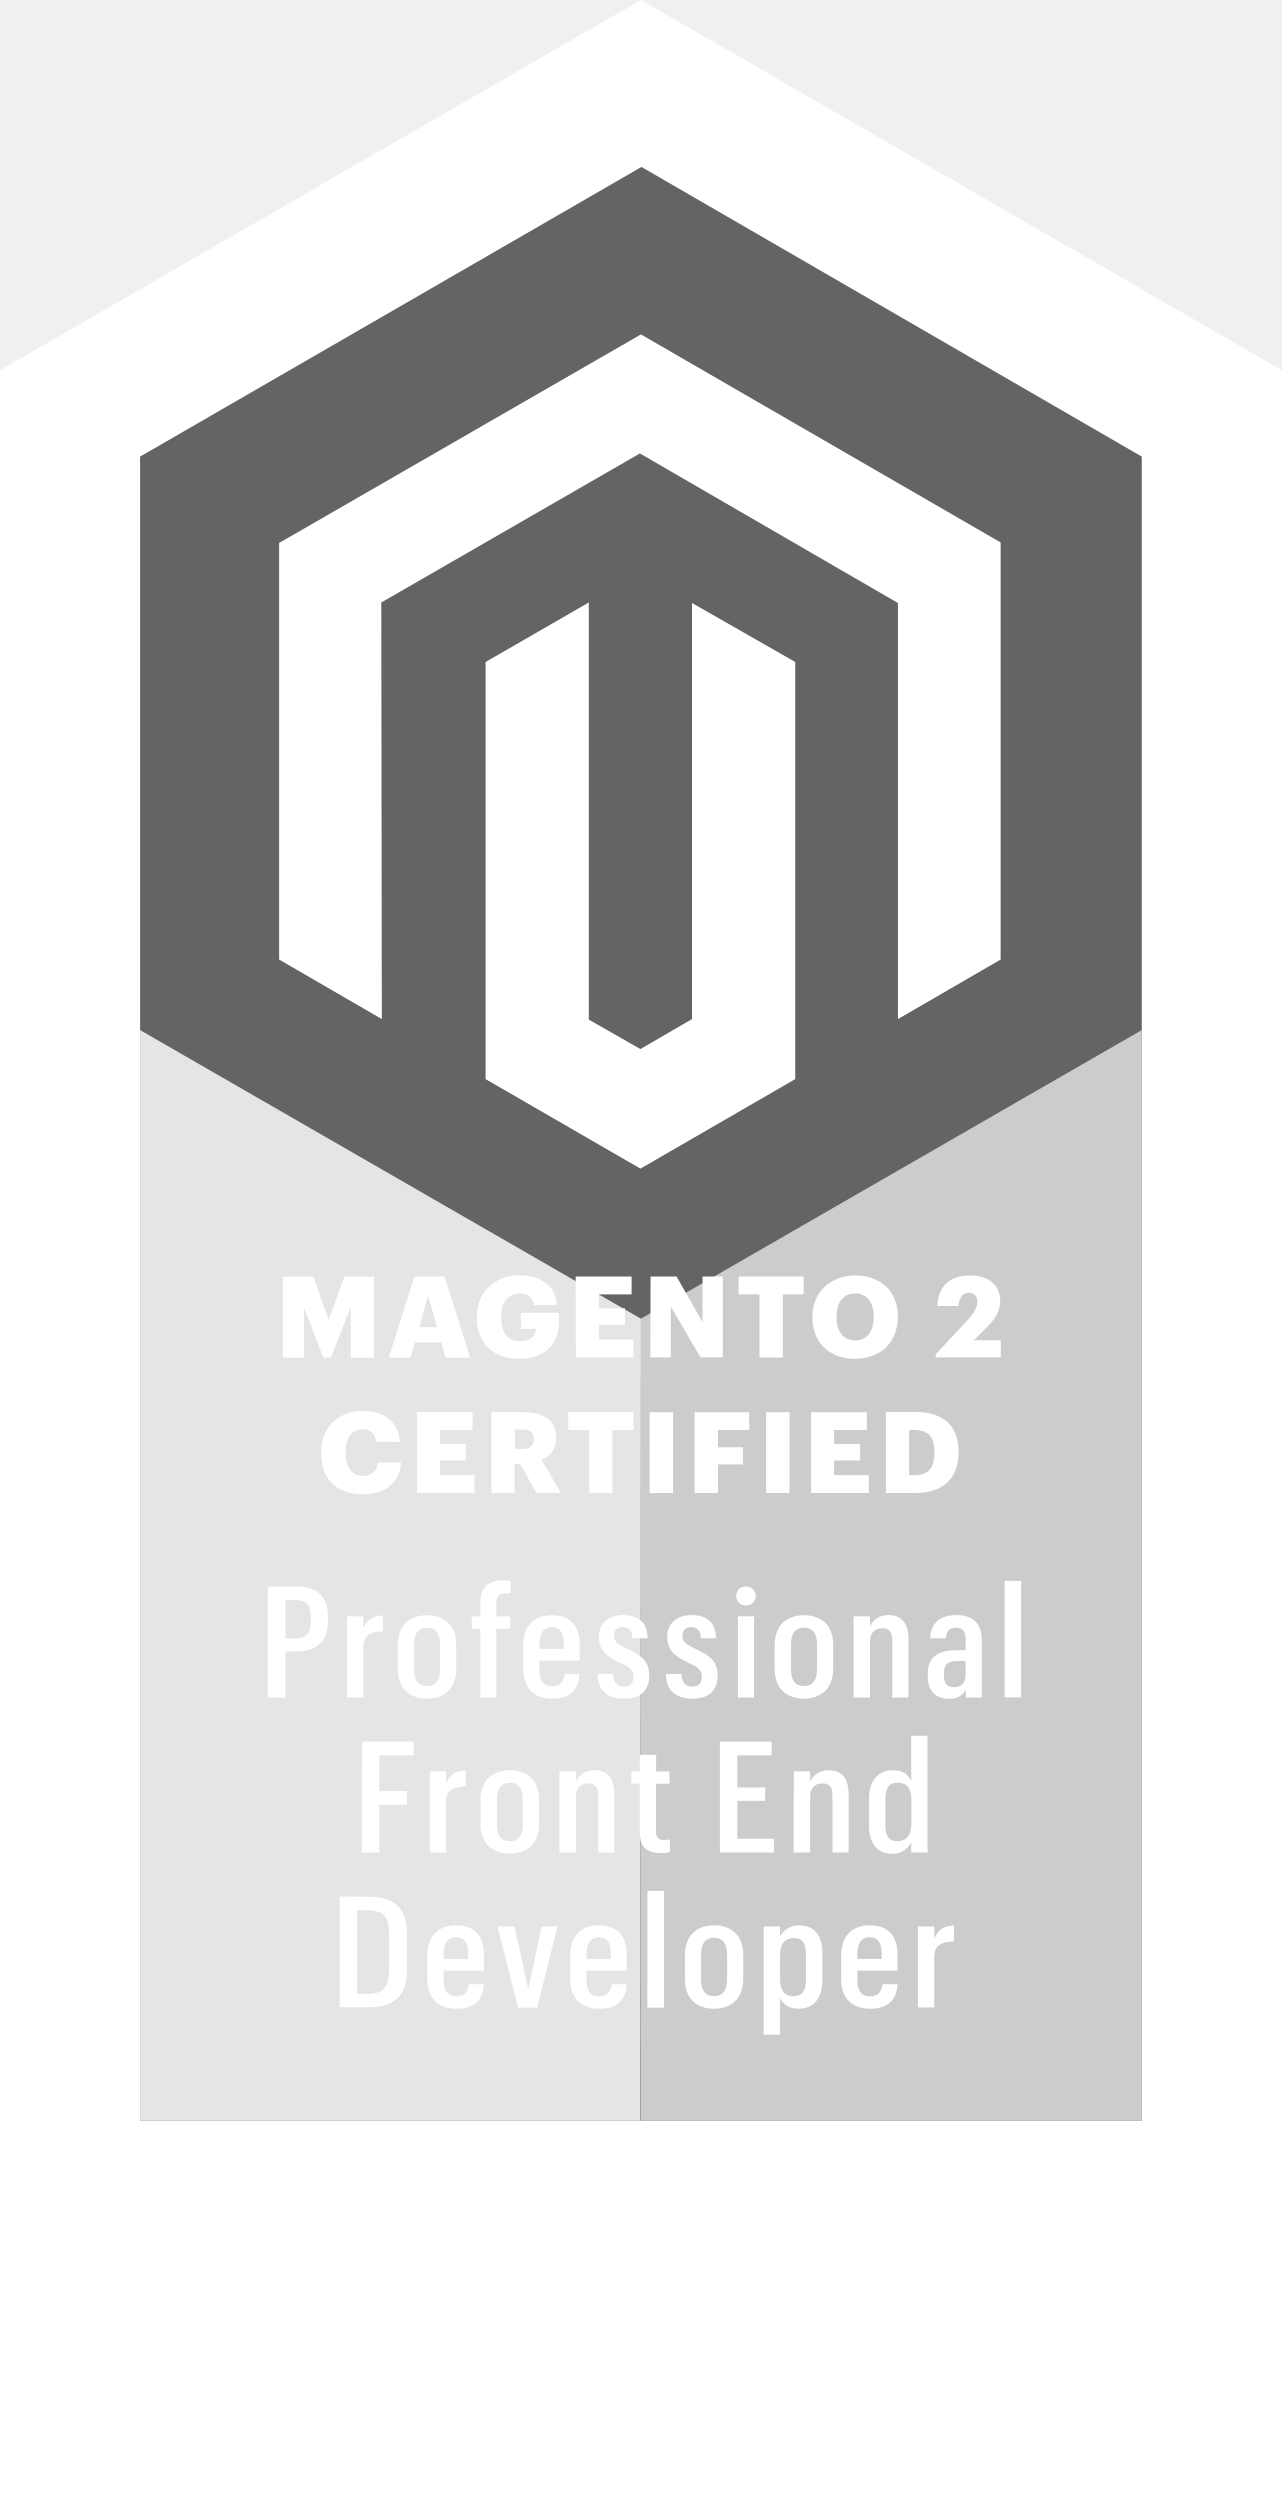
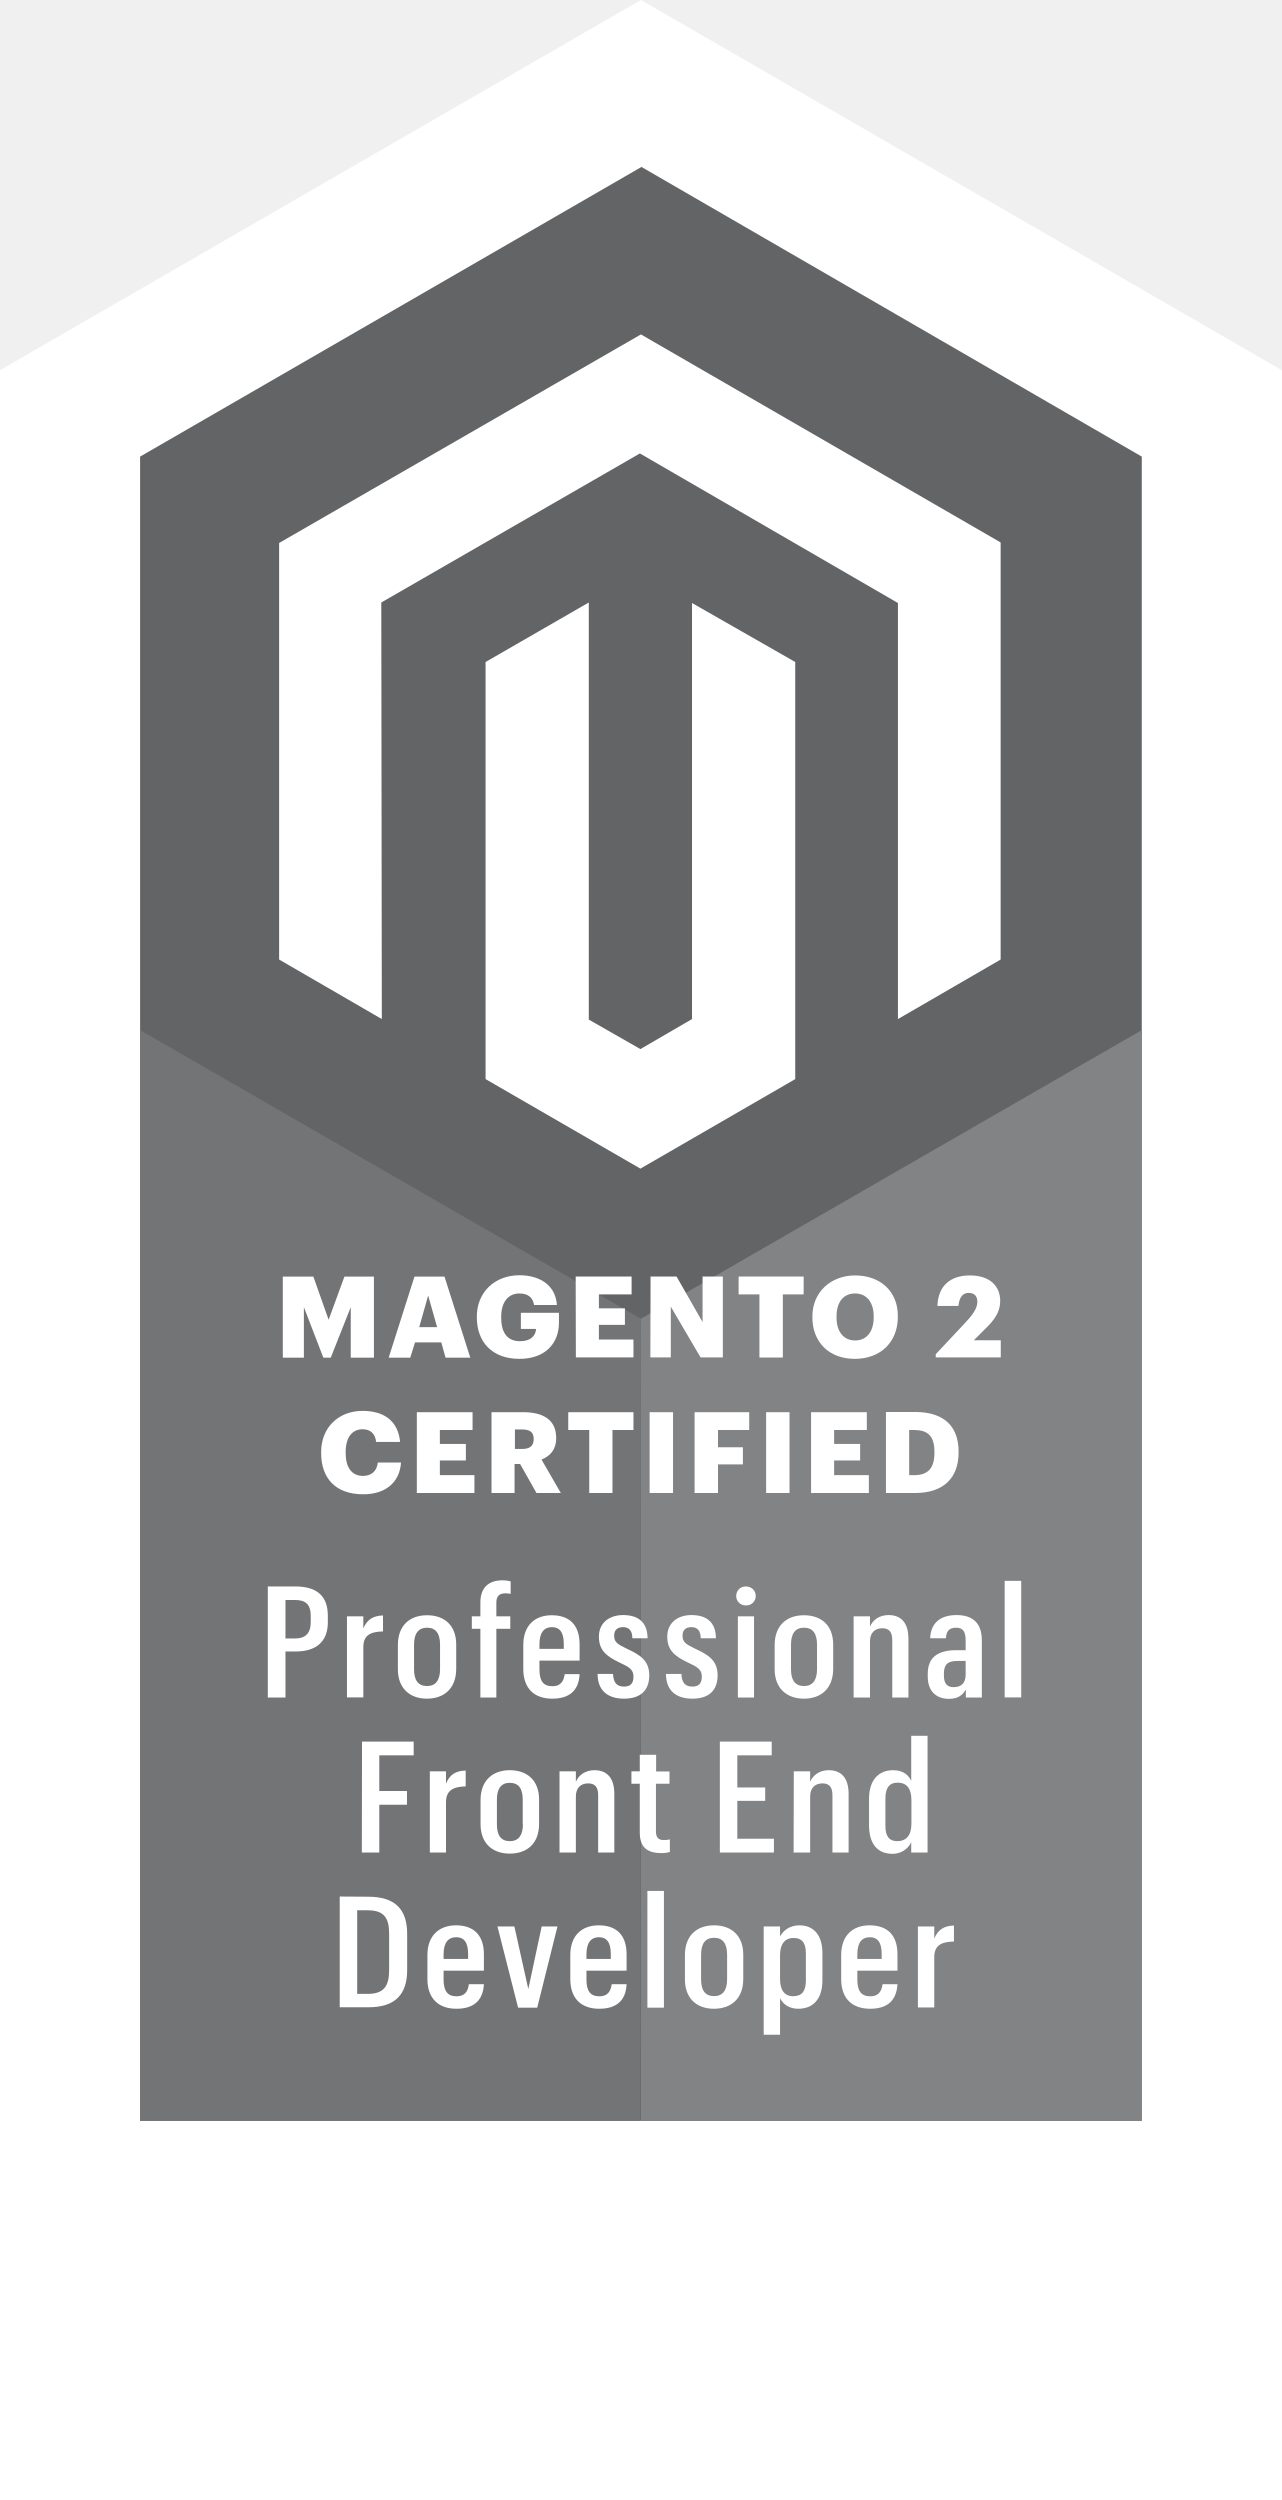
<svg xmlns="http://www.w3.org/2000/svg" viewBox="0 0 24.34 47.47">
  <path fill="#fff" d="M24.34 47.47V7.03L12.17 0 0 7.03v40.44z" />
  <path fill="#636466" d="M21.68 40.27V8.67l-9.5-5.5-9.52 5.5v31.6z" />
  <path fill="#828385" d="M12.17 25.04v15.23h9.51V19.56z" />
-   <path fill="#ccc" d="M12.17 25.04v15.23h9.51V19.56z" />
  <path fill="#737476" d="M2.66 40.27h9.5l.01-15.23-9.51-5.48z" />
-   <path fill="#e5e5e5" d="M2.66 40.27h9.5l.01-15.23-9.51-5.48z" />
  <path fill="#fff" d="M5.3 18.22v-7.91l6.87-3.96L19 10.3v7.92l-1.95 1.13v-7.9l-4.9-2.84-4.91 2.83.01 7.91z" />
  <path fill="#fff" d="M9.22 20.49v-7.92l1.96-1.13v7.92l.98.56.98-.57v-7.9l1.96 1.12v7.92l-2.94 1.7zM5.37 24.24h.58l.29.82.3-.82h.56v1.54h-.44v-.96l-.38.96h-.14l-.37-.96v.96h-.4zM7.96 25.2h.34l-.17-.6zm-.09-.96h.57l.49 1.54h-.47l-.08-.29h-.5l-.09.29h-.41z" />
  <g transform="matrix(.35278 0 0 -.35278 -21.62 67.43)">
    <path fill="#fff" d="M86.95 120.23v.05c0 1.32.98 2.22 2.29 2.22 1.02 0 1.94-.47 2.02-1.6h-1.23c-.06.4-.33.62-.79.62-.61 0-.98-.48-.98-1.26v-.05c0-.7.26-1.26 1.01-1.26.61 0 .84.31.87.66h-.82v.87h2.05v-.53c0-1.11-.73-1.95-2.13-1.95-1.48 0-2.29.92-2.29 2.23M92.27 122.43h3.01v-.96h-1.76v-.75h1.4v-.89h-1.4v-.79h1.86v-.96h-3.1zM96.3 122.43h1.4l1.4-2.45v2.45h1.09v-4.35h-1.2l-1.6 2.73v-2.73h-1.1zM102.16 121.47h-1.12v.96h3.5v-.96h-1.12v-3.4h-1.26zM108.31 120.24v.05c0 .77-.39 1.23-1 1.23-.62 0-1-.45-1-1.24v-.05c0-.79.4-1.24 1-1.24.62 0 1 .47 1 1.25m-3.3-.01v.05c0 1.32 1 2.21 2.3 2.21 1.33 0 2.3-.83 2.3-2.18v-.05c0-1.34-.91-2.26-2.32-2.26-1.4 0-2.28.92-2.28 2.23M111.65 118.25l1.52 1.62c.44.46.72.83.72 1.2 0 .29-.15.48-.46.48-.31 0-.5-.19-.56-.7h-1.13c.04 1.09.7 1.64 1.75 1.64 1.07 0 1.63-.57 1.63-1.38 0-.6-.33-1.04-.82-1.51l-.6-.6h1.45v-.92h-3.5zM78.57 112.93v.05c0 1.34.95 2.22 2.23 2.22 1.13 0 1.91-.52 2.02-1.67h-1.29c-.05.44-.3.68-.73.68-.56 0-.91-.43-.91-1.23v-.05c0-.78.33-1.23.93-1.23.44 0 .75.24.8.72h1.25c-.08-1.13-.9-1.71-2.03-1.71-1.52 0-2.27.89-2.27 2.22M83.72 115.13h3v-.96h-1.76v-.75h1.4v-.89h-1.4v-.79h1.86v-.96h-3.1zM89.39 113.15c.42 0 .62.17.62.53v.02c0 .36-.22.5-.62.5H89v-1.05zm-1.65 1.98h1.7c1.15 0 1.78-.46 1.78-1.38v-.02c0-.62-.33-.97-.79-1.15l1.04-1.8h-1.31l-.88 1.56h-.3v-1.56h-1.24zM93 114.17h-1.13v.96h3.51v-.96h-1.13v-3.39H93zM96.25 115.13h1.26v-4.35h-1.26zM98.67 115.13h2.94v-.96h-1.68v-.93h1.34v-.92h-1.34v-1.54h-1.26zM102.52 115.13h1.26v-4.35h-1.26zM104.94 115.13h3v-.96h-1.76v-.75h1.4v-.89h-1.4v-.79h1.87v-.96h-3.11zM110.5 111.74c.75 0 1.08.4 1.08 1.2v.05c0 .83-.33 1.18-1.09 1.18h-.27v-2.43zm-1.53 3.4h1.58c1.55 0 2.33-.78 2.33-2.13v-.05c0-1.36-.8-2.18-2.34-2.18h-1.57zM77.18 102.95c.54 0 .83.28.83.88v.34c0 .63-.3.85-.83.85h-.53v-2.07zm-1.48 2.8h1.48c1.14 0 1.75-.5 1.75-1.57v-.36c0-1.06-.65-1.57-1.73-1.57h-.55v-2.48h-.95zM79.96 104.14h.88v-.65c.2.47.51.68 1.06.7v-.86c-.68-.02-1.06-.2-1.06-.85v-2.7h-.88zM84.97 101.29v1.33c0 .61-.24.91-.7.91-.45 0-.7-.3-.7-.9v-1.34c0-.6.23-.9.7-.9.46 0 .7.31.7.9m-2.27 0v1.31c0 1.06.65 1.6 1.57 1.6s1.57-.53 1.57-1.58v-1.3c0-1.06-.65-1.61-1.58-1.61-.92 0-1.56.56-1.56 1.58M87.14 103.47h-.46v.67h.46v.75c0 .76.41 1.19 1.19 1.19.2 0 .36-.03.44-.06v-.67c-.05.02-.18.03-.29.03-.34 0-.48-.18-.48-.5v-.74h.75v-.67H88v-3.7h-.86zM90.32 102.39h1.31v.27c0 .65-.24.9-.64.9-.41 0-.67-.28-.67-.92zm-.87-1.09v1.3c0 1.05.62 1.6 1.53 1.6.89 0 1.5-.46 1.5-1.56v-.88h-2.16v-.48c0-.62.21-.9.7-.9.4 0 .6.22.66.65h.8c-.04-.91-.58-1.32-1.47-1.32-.97 0-1.56.55-1.56 1.6M93.45 101.04h.83c.02-.46.2-.68.59-.68.36 0 .51.18.51.54 0 .38-.24.52-.74.75-.74.35-1.12.68-1.12 1.4 0 .76.58 1.16 1.3 1.16.77 0 1.31-.34 1.32-1.25h-.82c0 .42-.19.6-.5.6s-.48-.16-.48-.46c0-.35.18-.46.72-.72.67-.31 1.17-.62 1.17-1.41 0-.8-.45-1.26-1.36-1.26-.9 0-1.42.46-1.42 1.33M97.13 101.04h.83c.02-.46.2-.68.59-.68.36 0 .51.18.51.54 0 .38-.24.52-.74.75-.74.35-1.12.68-1.12 1.4 0 .76.58 1.16 1.3 1.16.77 0 1.31-.34 1.32-1.25H99c0 .42-.19.6-.5.6s-.48-.16-.48-.46c0-.35.18-.46.72-.72.67-.31 1.17-.62 1.17-1.41 0-.8-.45-1.26-1.36-1.26-.9 0-1.42.46-1.42 1.33M101 104.14h.87v-4.37H101zm-.09 1.1c0 .29.22.51.52.51.3 0 .53-.22.53-.5a.5.5 0 0 0-.53-.52.5.5 0 0 0-.52.51M105.26 101.29v1.33c0 .61-.24.91-.7.91-.46 0-.7-.3-.7-.9v-1.34c0-.6.23-.9.7-.9.46 0 .7.31.7.9m-2.28 0v1.31c0 1.06.66 1.6 1.57 1.6.93 0 1.58-.53 1.58-1.58v-1.3c0-1.06-.65-1.61-1.58-1.61-.92 0-1.57.56-1.57 1.58M107.23 104.14h.88v-.55c.15.35.5.62 1 .62.66 0 1.07-.4 1.07-1.28v-3.16h-.87v3.09c0 .44-.17.64-.54.64-.39 0-.66-.24-.66-.7v-3.03h-.88zM113.26 101.01v.73h-.45c-.5 0-.72-.18-.72-.67v-.12c0-.42.17-.62.52-.62.4 0 .65.2.65.68m-2.04-.1v.14c0 .93.6 1.27 1.55 1.27h.49v.51c0 .46-.12.7-.52.7-.37 0-.53-.2-.54-.57h-.85c.03.85.58 1.25 1.42 1.25.87 0 1.36-.43 1.36-1.36v-3.08h-.86v.43c-.16-.28-.4-.5-.91-.5-.67 0-1.14.4-1.14 1.2M115.36 106.05h.89v-6.27h-.89zM80.77 97.4h2.78v-.74H81.7v-1.92h1.49V94h-1.49v-2.57h-.94zM84.42 95.8h.87v-.66c.2.48.52.69 1.06.7v-.85c-.67-.02-1.06-.21-1.06-.86v-2.7h-.87zM89.42 92.94v1.34c0 .6-.23.9-.7.9-.45 0-.69-.3-.69-.9v-1.34c0-.6.23-.9.7-.9.46 0 .7.32.7.9m-2.28 0v1.32c0 1.05.66 1.6 1.57 1.6.93 0 1.58-.54 1.58-1.58v-1.31c0-1.06-.65-1.6-1.58-1.6-.92 0-1.57.55-1.57 1.58M91.4 95.8h.88v-.56c.15.35.5.62 1 .62.66 0 1.07-.4 1.07-1.28v-3.15h-.87v3.08c0 .44-.17.64-.54.64-.39 0-.66-.24-.66-.7v-3.02h-.88zM96.6 96.69v-.9h.72v-.66h-.73v-2.57c0-.32.14-.46.41-.46.14 0 .27.01.34.04v-.68a1.42 1.42 0 0 0-.48-.06c-.8 0-1.14.38-1.14 1.1v2.63h-.45v.67h.45v.89zM100.03 97.4h2.79v-.74h-1.85v-1.73h1.5v-.72h-1.5v-2.04h1.97v-.74h-2.91zM104.01 95.8h.88v-.56c.15.35.5.62 1 .62.66 0 1.07-.4 1.07-1.28v-3.15h-.87v3.08c0 .44-.17.64-.54.64-.39 0-.66-.24-.66-.7v-3.02H104zM110.34 94.26c0 .62-.26.93-.74.93-.44 0-.66-.27-.66-.86v-1.46c0-.6.23-.83.64-.83.47 0 .76.3.76.93zm.87-2.83h-.88v.55a1.1 1.1 0 0 0-1.02-.62c-.76 0-1.25.5-1.25 1.53v1.43c0 1.02.52 1.54 1.3 1.54.5 0 .81-.23.97-.57v2.42h.88zM80.51 88.32v-4.5h.56c.86 0 1.16.4 1.16 1.28v1.95c0 .87-.28 1.27-1.16 1.27zm.6.73c1.4 0 2.09-.64 2.09-2V85.1c0-1.32-.66-2-2.07-2h-1.56v5.96zM85.16 85.7h1.32v.27c0 .65-.24.9-.64.9-.42 0-.68-.28-.68-.92zm-.87-1.09v1.3c0 1.05.63 1.6 1.54 1.6.88 0 1.5-.46 1.5-1.56v-.88h-2.17v-.48c0-.62.22-.9.7-.9.4 0 .61.22.66.65h.81c-.05-.91-.58-1.32-1.48-1.32-.96 0-1.56.55-1.56 1.6M88.06 87.45h.91l.75-3.37.72 3.37h.85l-1.09-4.37h-1.03zM92.85 85.7h1.31v.27c0 .65-.24.9-.64.9-.41 0-.67-.28-.67-.92zm-.87-1.09v1.3c0 1.05.62 1.6 1.53 1.6.89 0 1.5-.46 1.5-1.56v-.88h-2.16v-.48c0-.62.21-.9.7-.9.4 0 .6.22.66.65h.8c-.04-.91-.58-1.32-1.47-1.32-.97 0-1.56.55-1.56 1.6M96.13 89.36h.89v-6.28h-.89zM100.42 84.6v1.33c0 .61-.24.91-.7.91-.46 0-.7-.3-.7-.9v-1.35c0-.59.23-.89.7-.89.46 0 .7.31.7.9m-2.27 0v1.31c0 1.06.65 1.6 1.57 1.6s1.57-.54 1.57-1.58v-1.31c0-1.05-.65-1.6-1.58-1.6-.92 0-1.56.55-1.56 1.58M104 83.7c.44 0 .66.26.66.84v1.47c0 .6-.25.82-.66.82-.45 0-.73-.3-.73-.92v-1.3c0-.6.25-.92.73-.92m-.73 3.76v-.54c.18.34.54.6 1.04.6.75 0 1.24-.5 1.24-1.5v-1.46c0-1.02-.51-1.53-1.3-1.53-.49 0-.82.24-.98.57v-1.97h-.88v5.83zM107.43 85.7h1.31v.27c0 .65-.24.9-.64.9-.42 0-.67-.28-.67-.92zm-.87-1.09v1.3c0 1.05.62 1.6 1.53 1.6.89 0 1.5-.46 1.5-1.56v-.88h-2.16v-.48c0-.62.21-.9.7-.9.4 0 .6.22.66.65h.8c-.05-.91-.58-1.32-1.47-1.32-.97 0-1.56.55-1.56 1.6M110.69 87.45h.88v-.65c.2.47.51.68 1.06.7v-.86c-.68-.02-1.06-.2-1.06-.85v-2.7h-.88z" />
  </g>
</svg>
